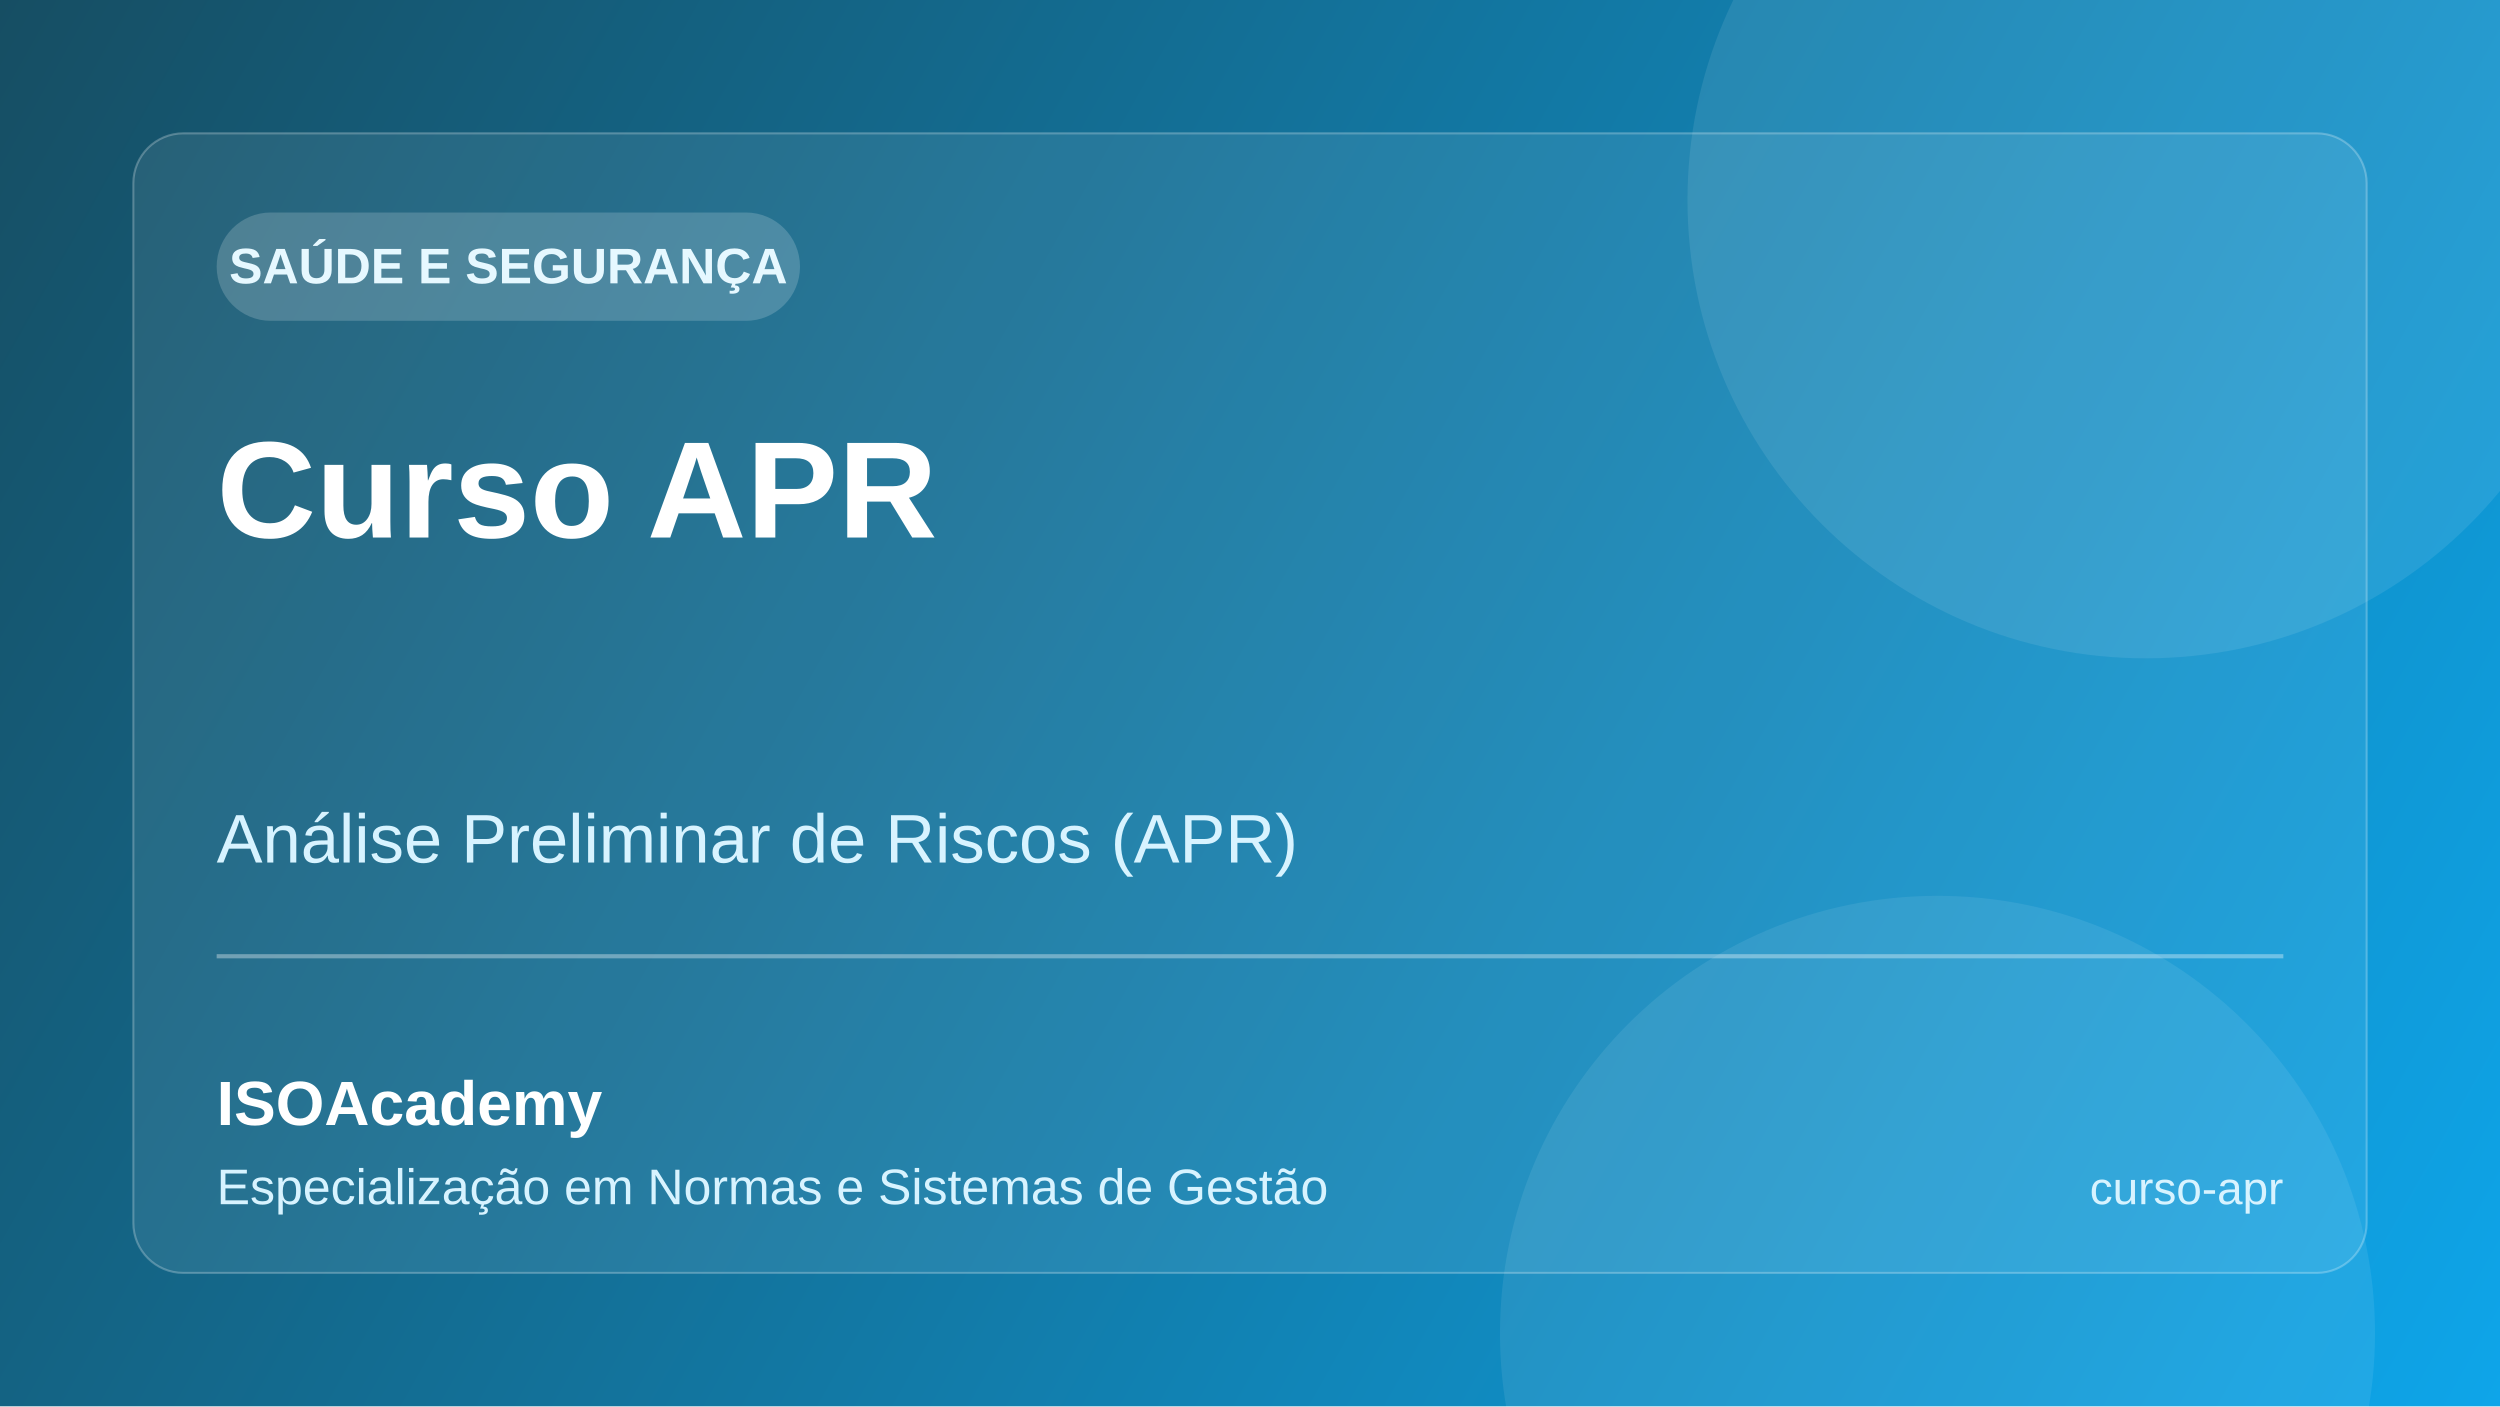
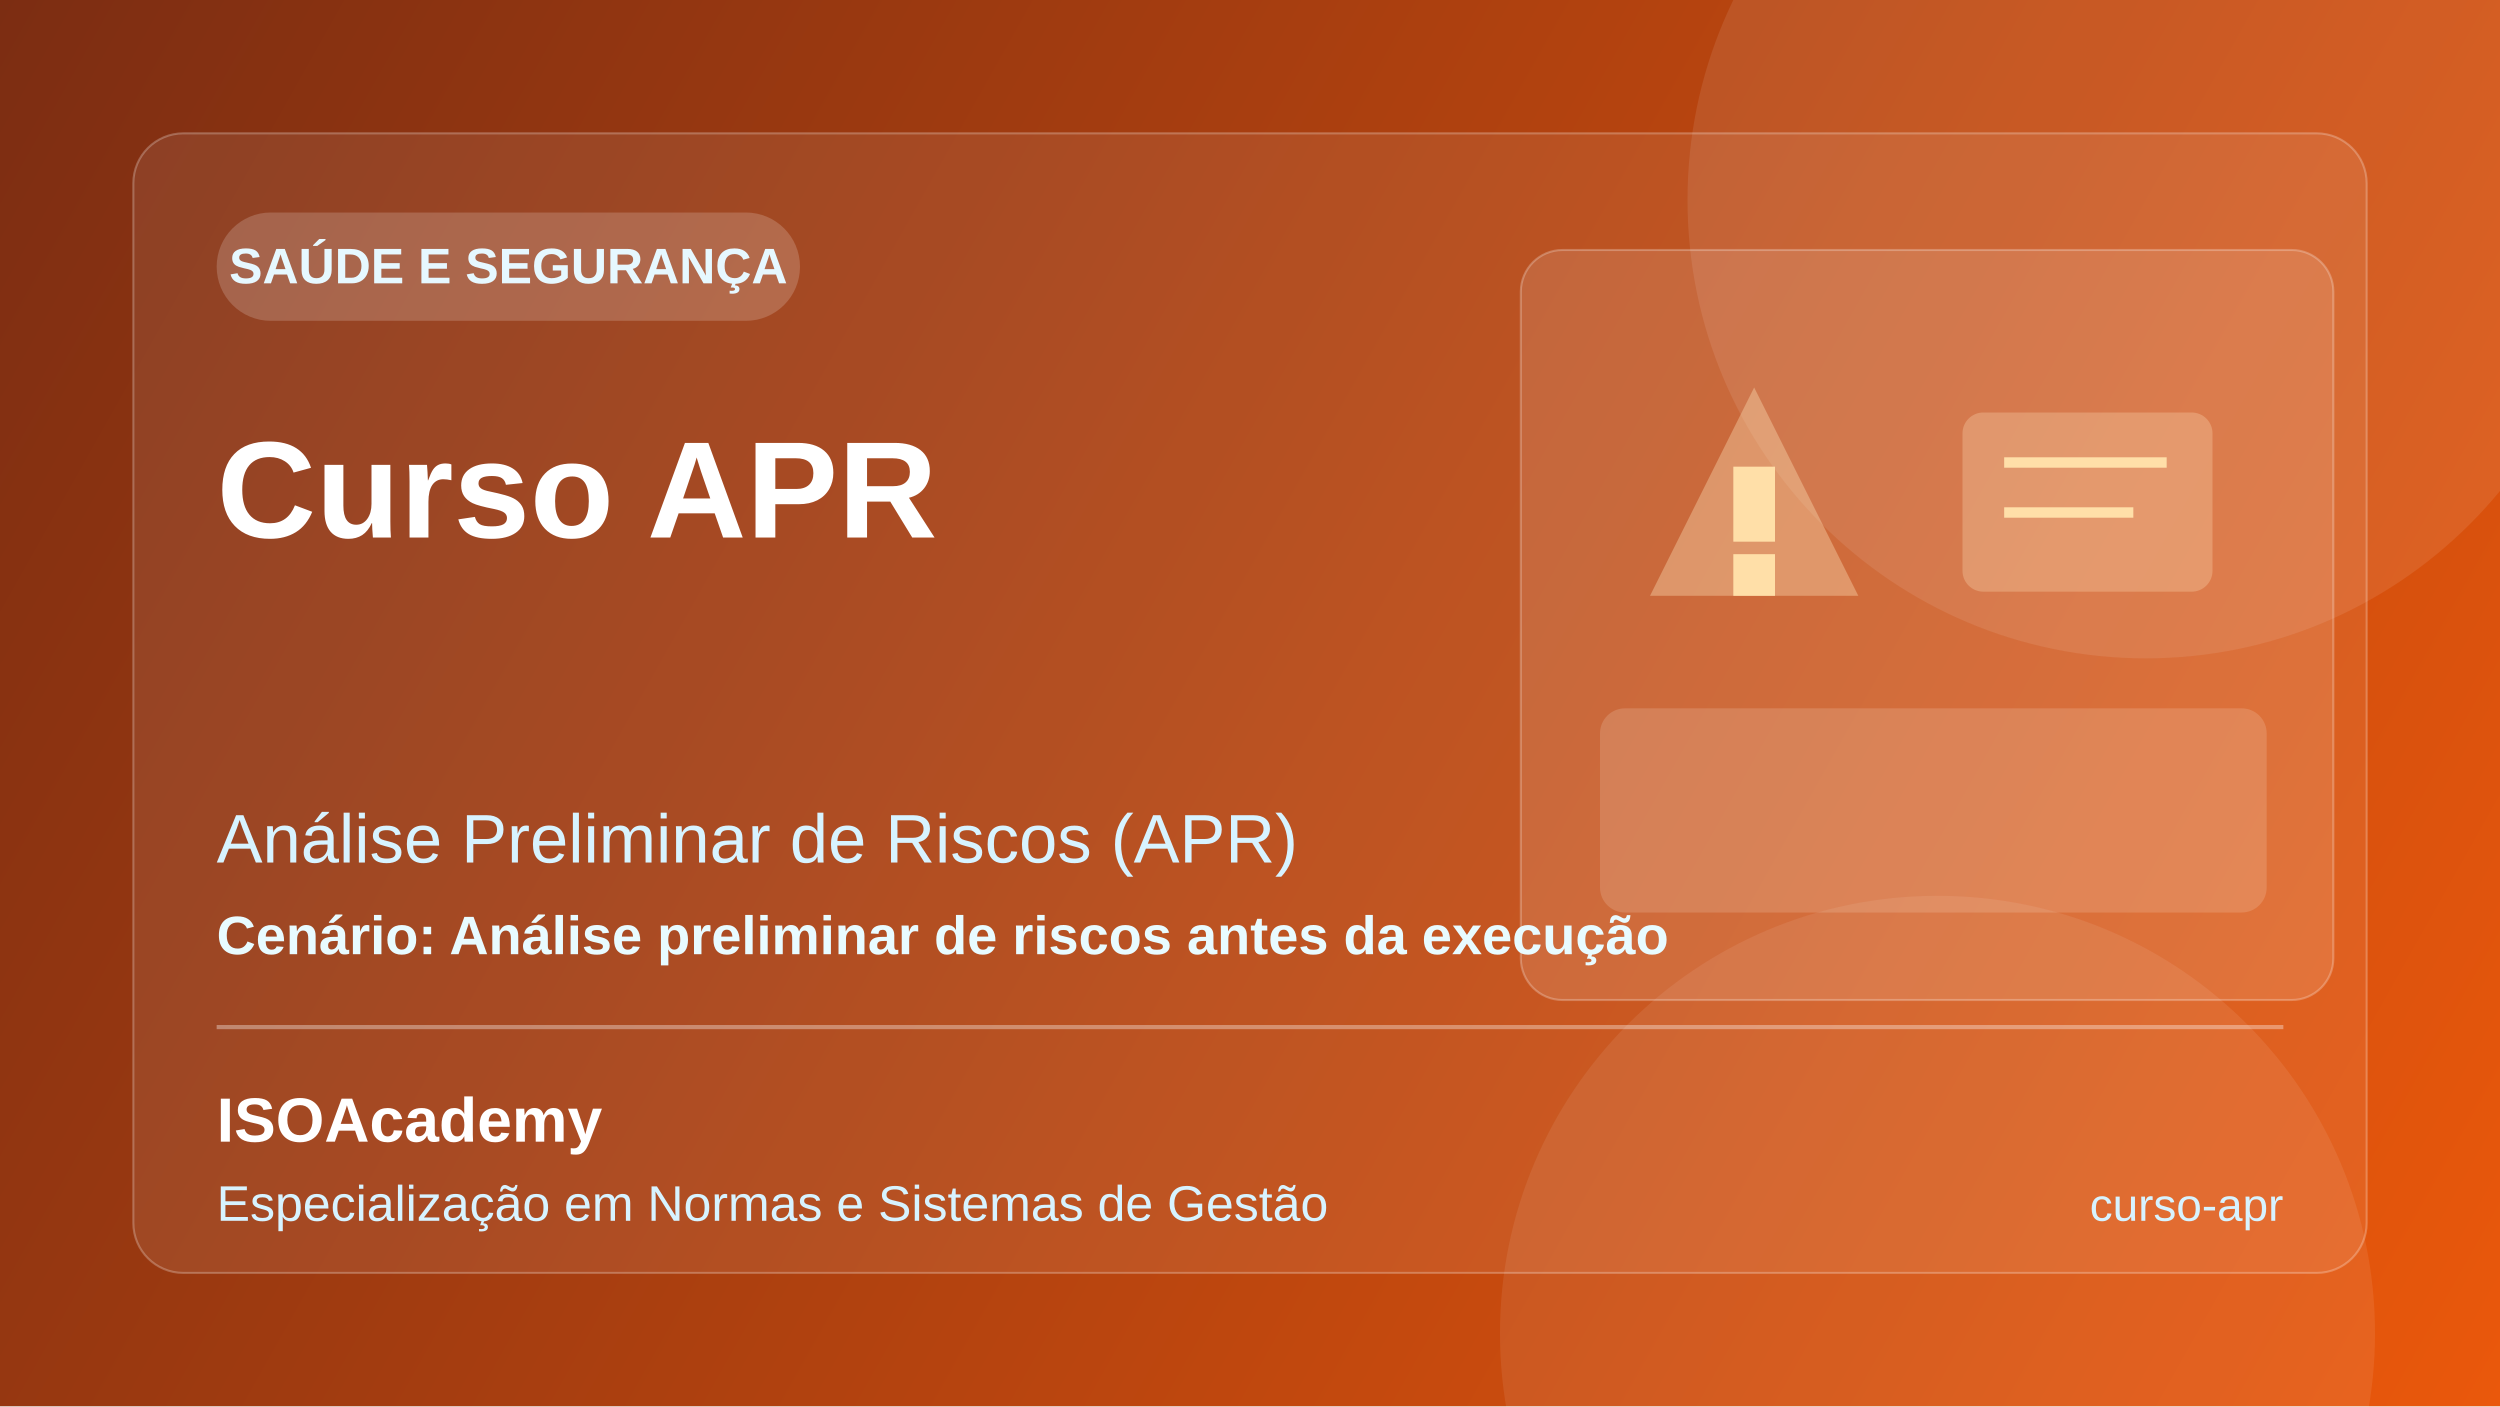
<svg xmlns="http://www.w3.org/2000/svg" width="1200" height="675" viewBox="0 0 1200 675" fill="none">
  <defs>
    <linearGradient id="bg" x1="0" y1="0" x2="1200" y2="675" gradientUnits="userSpaceOnUse">
-       <stop stop-color="#164E63" />
-       <stop offset="1" stop-color="#0EA5E9" />
+       <stop stop-color="#7C2D12" />
+       <stop offset="1" stop-color="#EA580C" />
    </linearGradient>
  </defs>
  <rect width="1200" height="675" fill="url(#bg)" />
  <circle cx="1030" cy="96" r="220" fill="#ffffff" fill-opacity="0.09" />
  <circle cx="930" cy="640" r="210" fill="#ffffff" fill-opacity="0.08" />
  <rect x="64" y="64" width="1072" height="547" rx="24" fill="#ffffff" fill-opacity="0.08" stroke="#ffffff" stroke-opacity="0.25" />
+   <rect x="730" y="120" width="390" height="360" rx="20" fill="#ffffff" fill-opacity="0.12" stroke="#ffffff" stroke-opacity="0.25" />
+   <rect x="768" y="340" width="320" height="98" rx="12" fill="#FFF6E8" fill-opacity="0.16" />
+   <path d="M842 186L792 286H892L842 186Z" fill="#FFE7BD" fill-opacity="0.36" />
+   <rect x="832" y="224" width="20" height="36" fill="#FFDFA8" />
+   <rect x="832" y="266" width="20" height="20" fill="#FFDFA8" />
+   <rect x="942" y="198" width="120" height="86" rx="10" fill="#FFE7BD" fill-opacity="0.28" />
+   <line x1="962" y1="222" x2="1040" y2="222" stroke="#FFDFA8" stroke-width="5" />
+   <line x1="962" y1="246" x2="1024" y2="246" stroke="#FFDFA8" stroke-width="5" />
  <rect x="104" y="102" width="280" height="52" rx="26" fill="#ffffff" fill-opacity="0.18" />
  <text x="244" y="136" fill="#E6F8FF" font-family="Arial, Helvetica, sans-serif" font-size="24" font-weight="700" text-anchor="middle">SAÚDE E SEGURANÇA</text>
  <text x="104" y="258" fill="#ffffff" font-family="Arial, Helvetica, sans-serif" font-size="66" font-weight="800">Curso APR</text>
  <text x="104" y="414" fill="#D7F3FF" font-family="Arial, Helvetica, sans-serif" font-size="33" font-weight="500">Análise Preliminar de Riscos (APR)</text>
-   <rect x="104" y="458" width="992" height="2" fill="#ffffff" fill-opacity="0.35" />
-   <text x="104" y="540" fill="#ffffff" font-family="Arial, Helvetica, sans-serif" font-size="30" font-weight="700">ISOAcademy</text>
-   <text x="104" y="578" fill="#D7F3FF" font-family="Arial, Helvetica, sans-serif" font-size="24">Especialização em Normas e Sistemas de Gestão</text>
-   <text x="1096" y="578" fill="#D7F3FF" font-family="Arial, Helvetica, sans-serif" font-size="22" text-anchor="end">curso-apr</text>
+   <text x="104" y="458" fill="#E8FBFF" font-family="Arial, Helvetica, sans-serif" font-size="26" font-weight="600">Cenário: Análise preliminar de riscos antes da execução</text>
+   <rect x="104" y="492" width="992" height="2" fill="#ffffff" fill-opacity="0.35" />
+   <text x="104" y="548" fill="#ffffff" font-family="Arial, Helvetica, sans-serif" font-size="30" font-weight="700">ISOAcademy</text>
+   <text x="104" y="586" fill="#D7F3FF" font-family="Arial, Helvetica, sans-serif" font-size="24">Especialização em Normas e Sistemas de Gestão</text>
+   <text x="1096" y="586" fill="#D7F3FF" font-family="Arial, Helvetica, sans-serif" font-size="22" text-anchor="end">curso-apr</text>
</svg>
